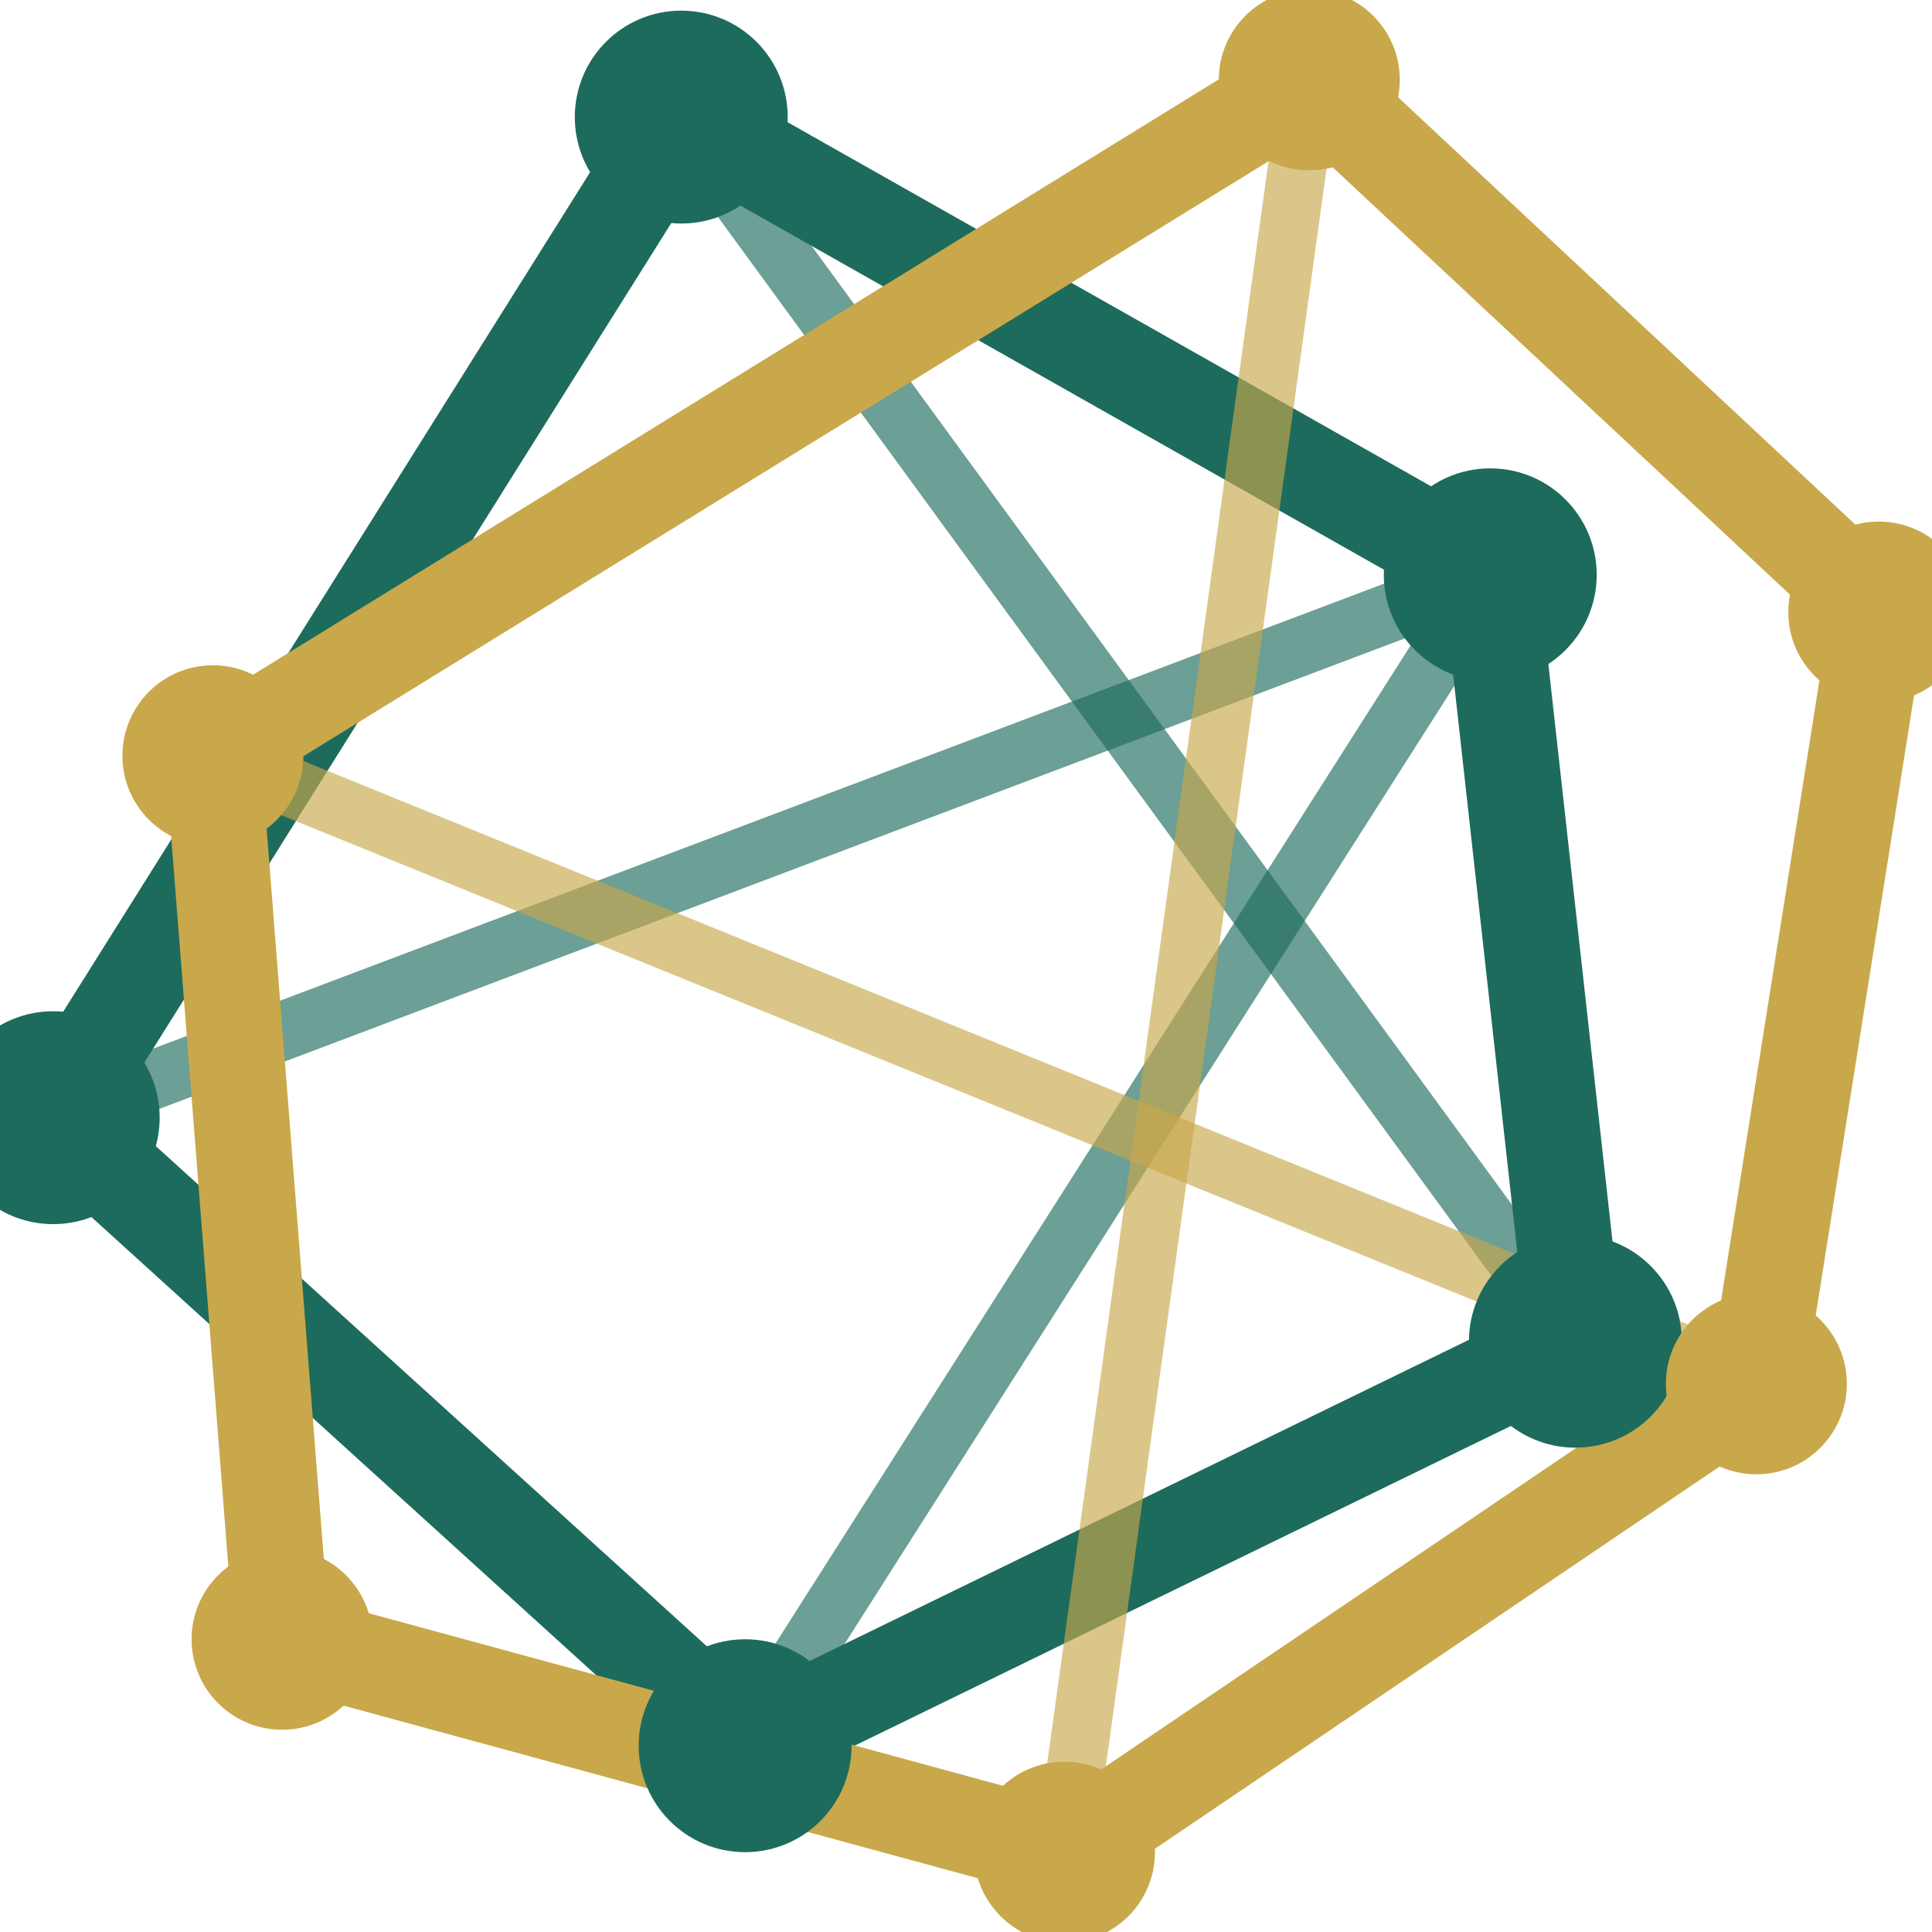
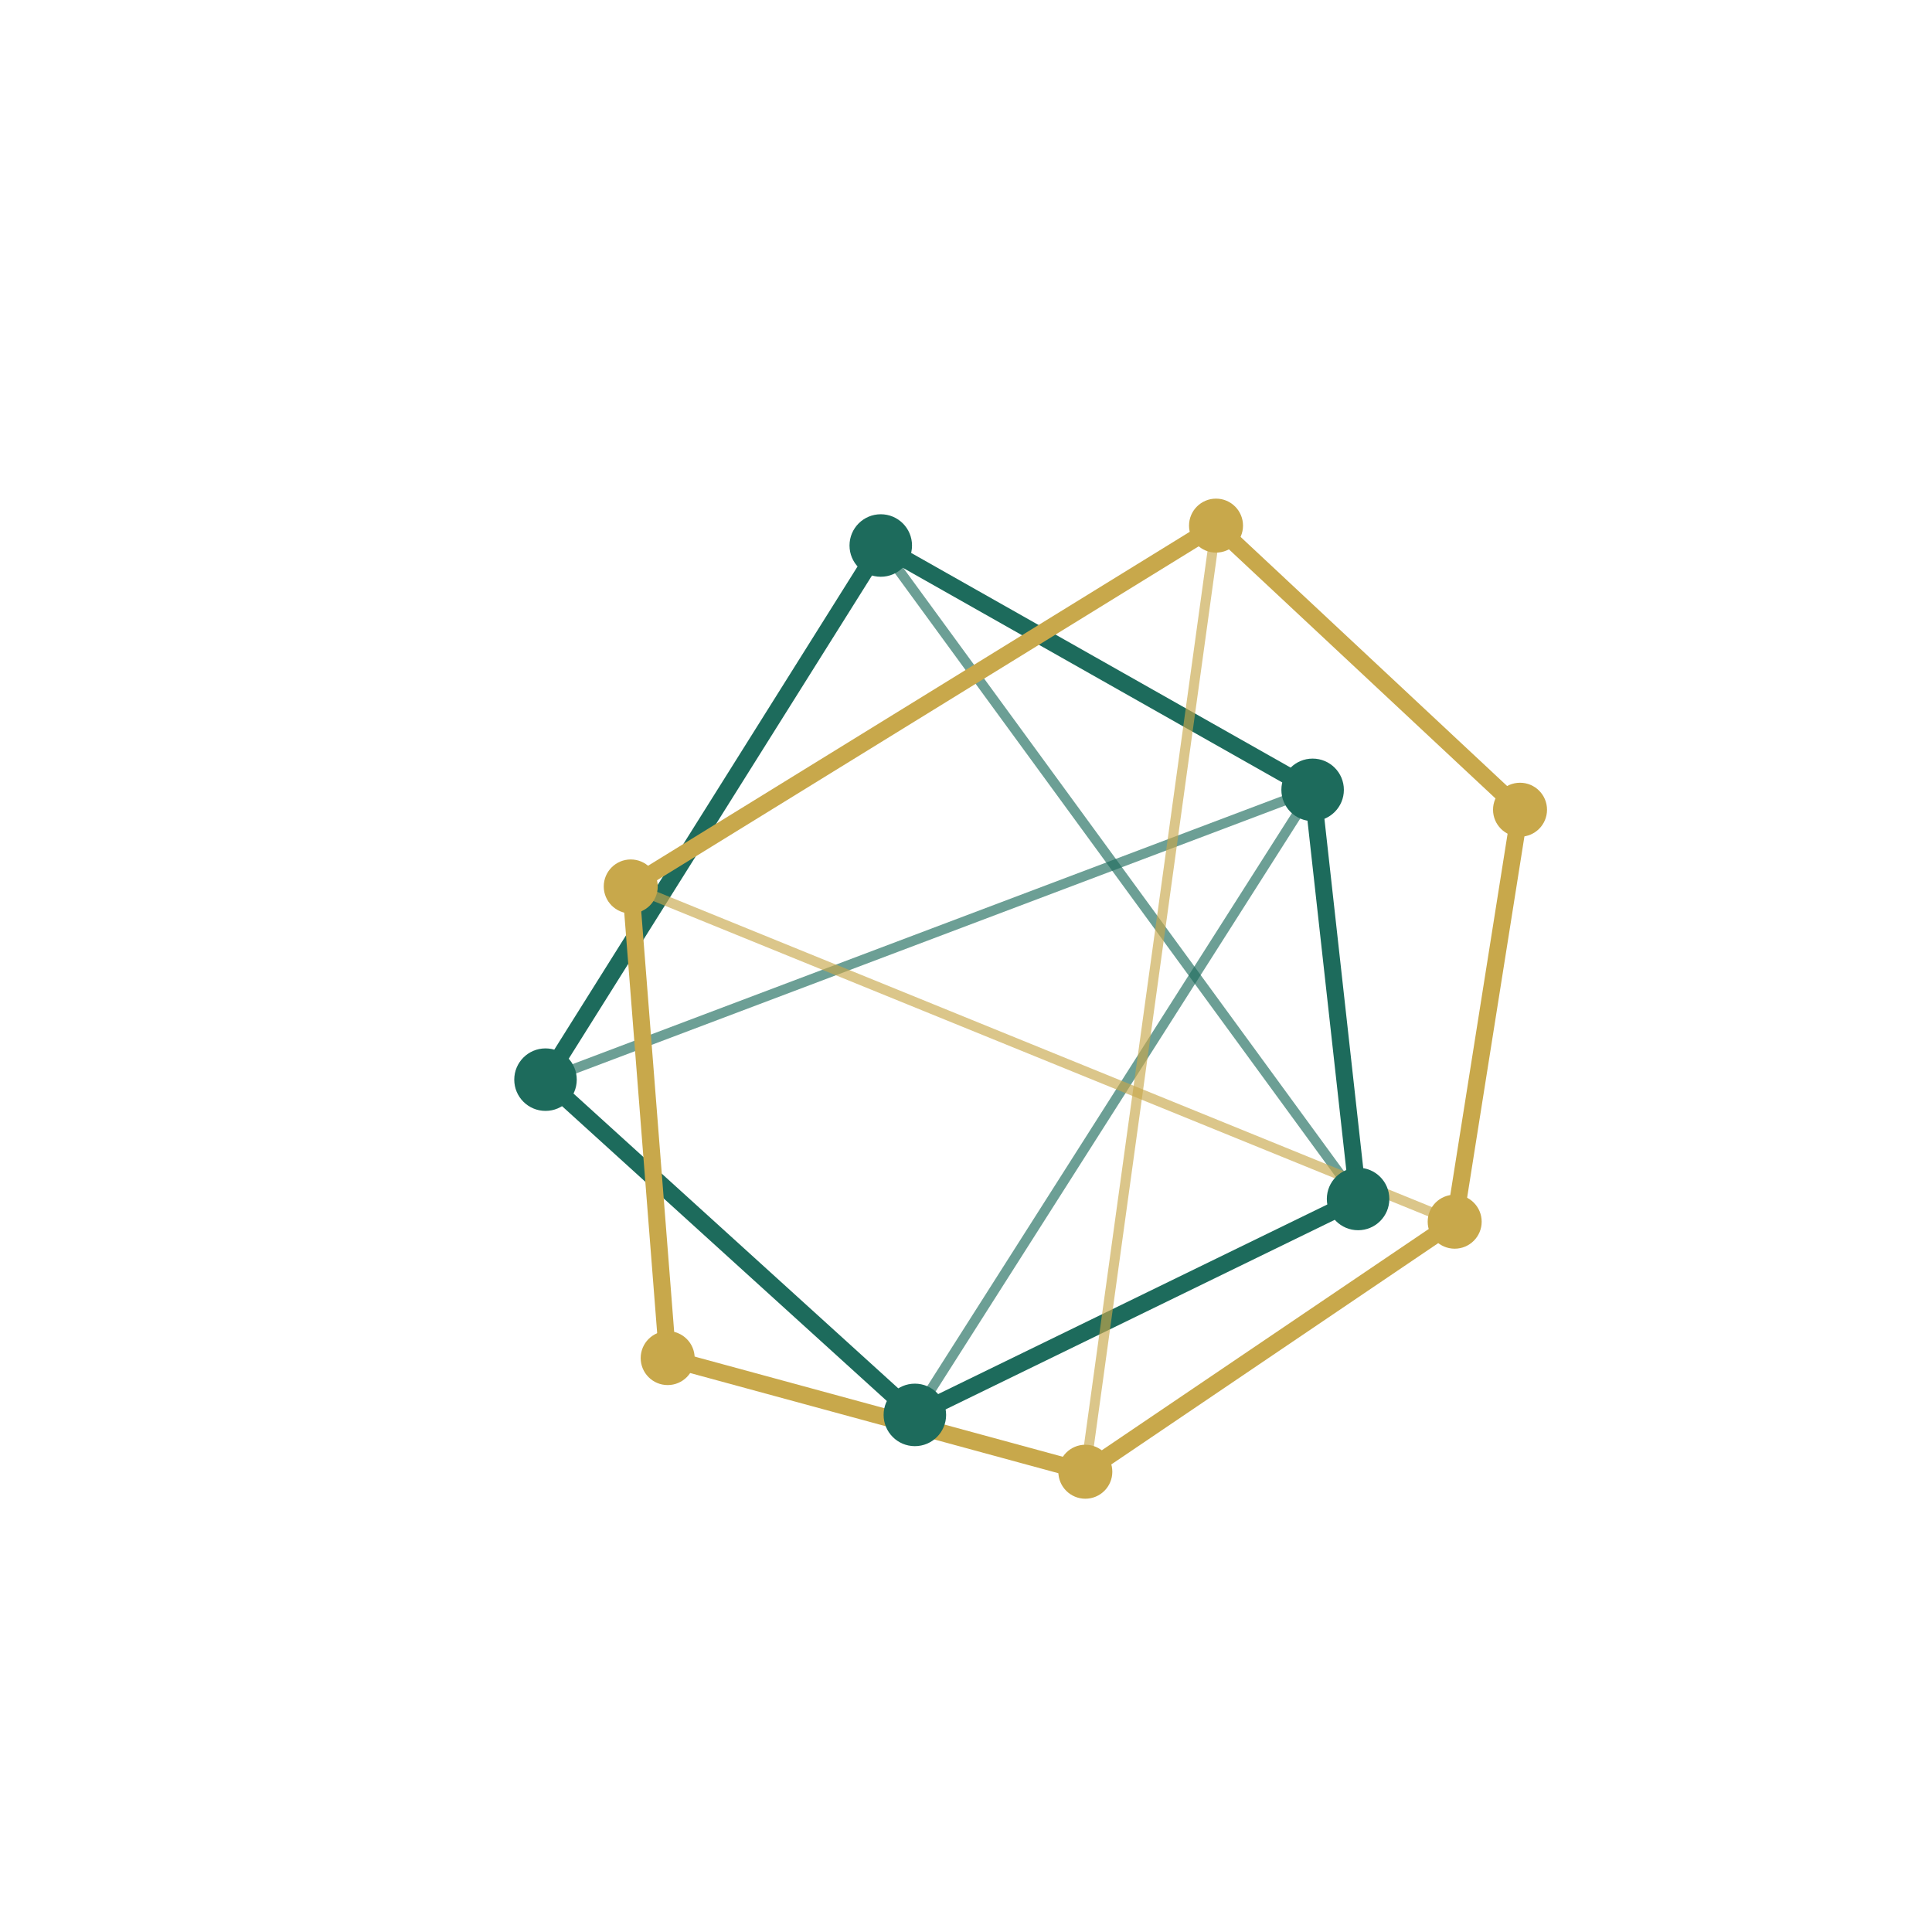
- <svg xmlns="http://www.w3.org/2000/svg" width="2000" height="2000" viewBox="182 125 363 353">
+ <svg xmlns="http://www.w3.org/2000/svg" width="680" height="680" viewBox="0 0 680 580">
  <g transform="translate(340,290)">
-     <polygon points="-30,-148 122,-62 138,82 -18,158 -148,40" fill="none" stroke="#1d6b5c" stroke-width="18" />
-     <line x1="-30" y1="-148" x2="138" y2="82" fill="none" stroke="#1d6b5c" stroke-width="11" opacity="0.65" />
-     <line x1="122" y1="-62" x2="-18" y2="158" fill="none" stroke="#1d6b5c" stroke-width="11" opacity="0.65" />
-     <line x1="-148" y1="40" x2="122" y2="-62" fill="none" stroke="#1d6b5c" stroke-width="11" opacity="0.65" />
-     <polygon points="88,-155 195,-55 172,90 42,178 -105,138 -118,-28" fill="none" stroke="#c8a84b" stroke-width="18" />
-     <line x1="88" y1="-155" x2="42" y2="178" fill="none" stroke="#c8a84b" stroke-width="11" opacity="0.65" />
-     <line x1="-118" y1="-28" x2="172" y2="90" fill="none" stroke="#c8a84b" stroke-width="11" opacity="0.65" />
-     <circle cx="-30" cy="-148" r="20" fill="#1d6b5c" />
-     <circle cx="122" cy="-62" r="20" fill="#1d6b5c" />
-     <circle cx="138" cy="82" r="20" fill="#1d6b5c" />
-     <circle cx="-18" cy="158" r="20" fill="#1d6b5c" />
-     <circle cx="-148" cy="40" r="20" fill="#1d6b5c" />
-     <circle cx="88" cy="-155" r="17" fill="#c8a84b" />
-     <circle cx="195" cy="-55" r="17" fill="#c8a84b" />
-     <circle cx="172" cy="90" r="17" fill="#c8a84b" />
-     <circle cx="42" cy="178" r="17" fill="#c8a84b" />
-     <circle cx="-105" cy="138" r="17" fill="#c8a84b" />
-     <circle cx="-118" cy="-28" r="17" fill="#c8a84b" />
+     <polygon points="-30,-148 122,-62 138,82 -18,158 -148,40" fill="none" stroke="#1d6b5c" stroke-width="6" />
+     <line x1="-30" y1="-148" x2="138" y2="82" fill="none" stroke="#1d6b5c" stroke-width="3.5" opacity="0.65" />
+     <line x1="122" y1="-62" x2="-18" y2="158" fill="none" stroke="#1d6b5c" stroke-width="3.5" opacity="0.65" />
+     <line x1="-148" y1="40" x2="122" y2="-62" fill="none" stroke="#1d6b5c" stroke-width="3.5" opacity="0.65" />
+     <polygon points="88,-155 195,-55 172,90 42,178 -105,138 -118,-28" fill="none" stroke="#c8a84b" stroke-width="6" />
+     <line x1="88" y1="-155" x2="42" y2="178" fill="none" stroke="#c8a84b" stroke-width="3.5" opacity="0.65" />
+     <line x1="-118" y1="-28" x2="172" y2="90" fill="none" stroke="#c8a84b" stroke-width="3.5" opacity="0.65" />
+     <circle cx="-30" cy="-148" r="11" fill="#1d6b5c" />
+     <circle cx="122" cy="-62" r="11" fill="#1d6b5c" />
+     <circle cx="138" cy="82" r="11" fill="#1d6b5c" />
+     <circle cx="-18" cy="158" r="11" fill="#1d6b5c" />
+     <circle cx="-148" cy="40" r="11" fill="#1d6b5c" />
+     <circle cx="88" cy="-155" r="9.5" fill="#c8a84b" />
+     <circle cx="195" cy="-55" r="9.5" fill="#c8a84b" />
+     <circle cx="172" cy="90" r="9.5" fill="#c8a84b" />
+     <circle cx="42" cy="178" r="9.5" fill="#c8a84b" />
+     <circle cx="-105" cy="138" r="9.5" fill="#c8a84b" />
+     <circle cx="-118" cy="-28" r="9.5" fill="#c8a84b" />
  </g>
</svg>
